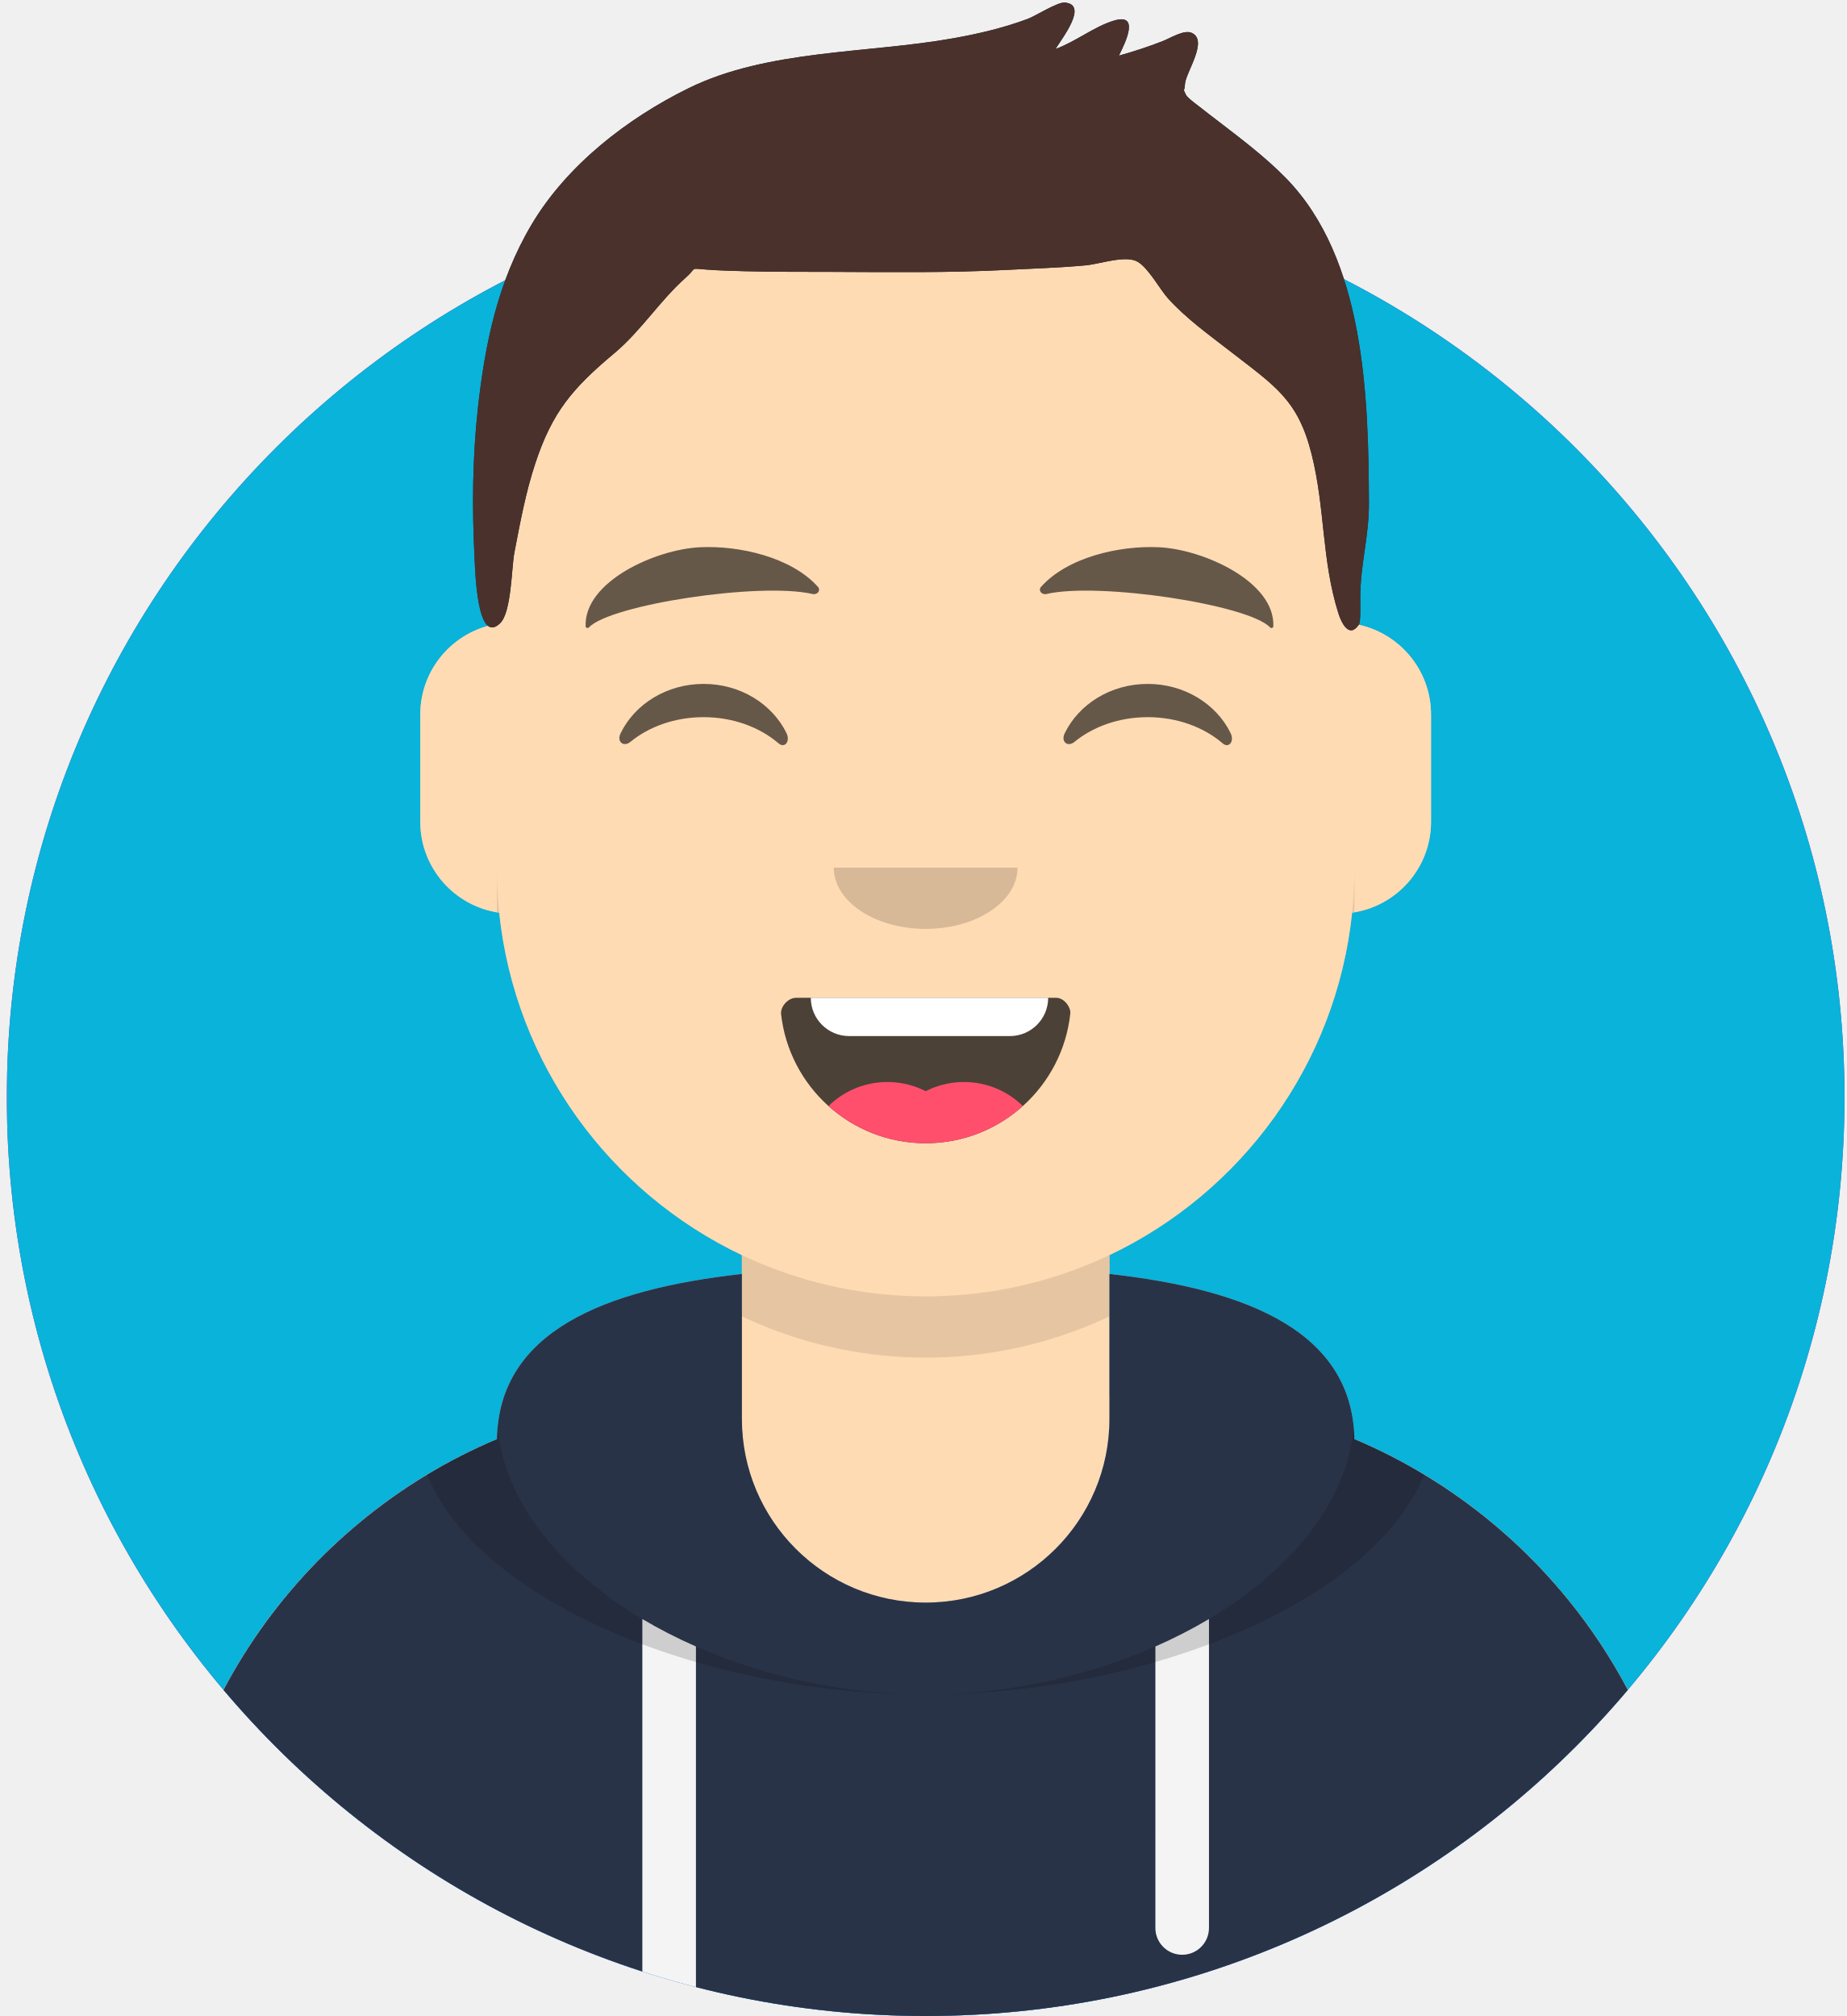
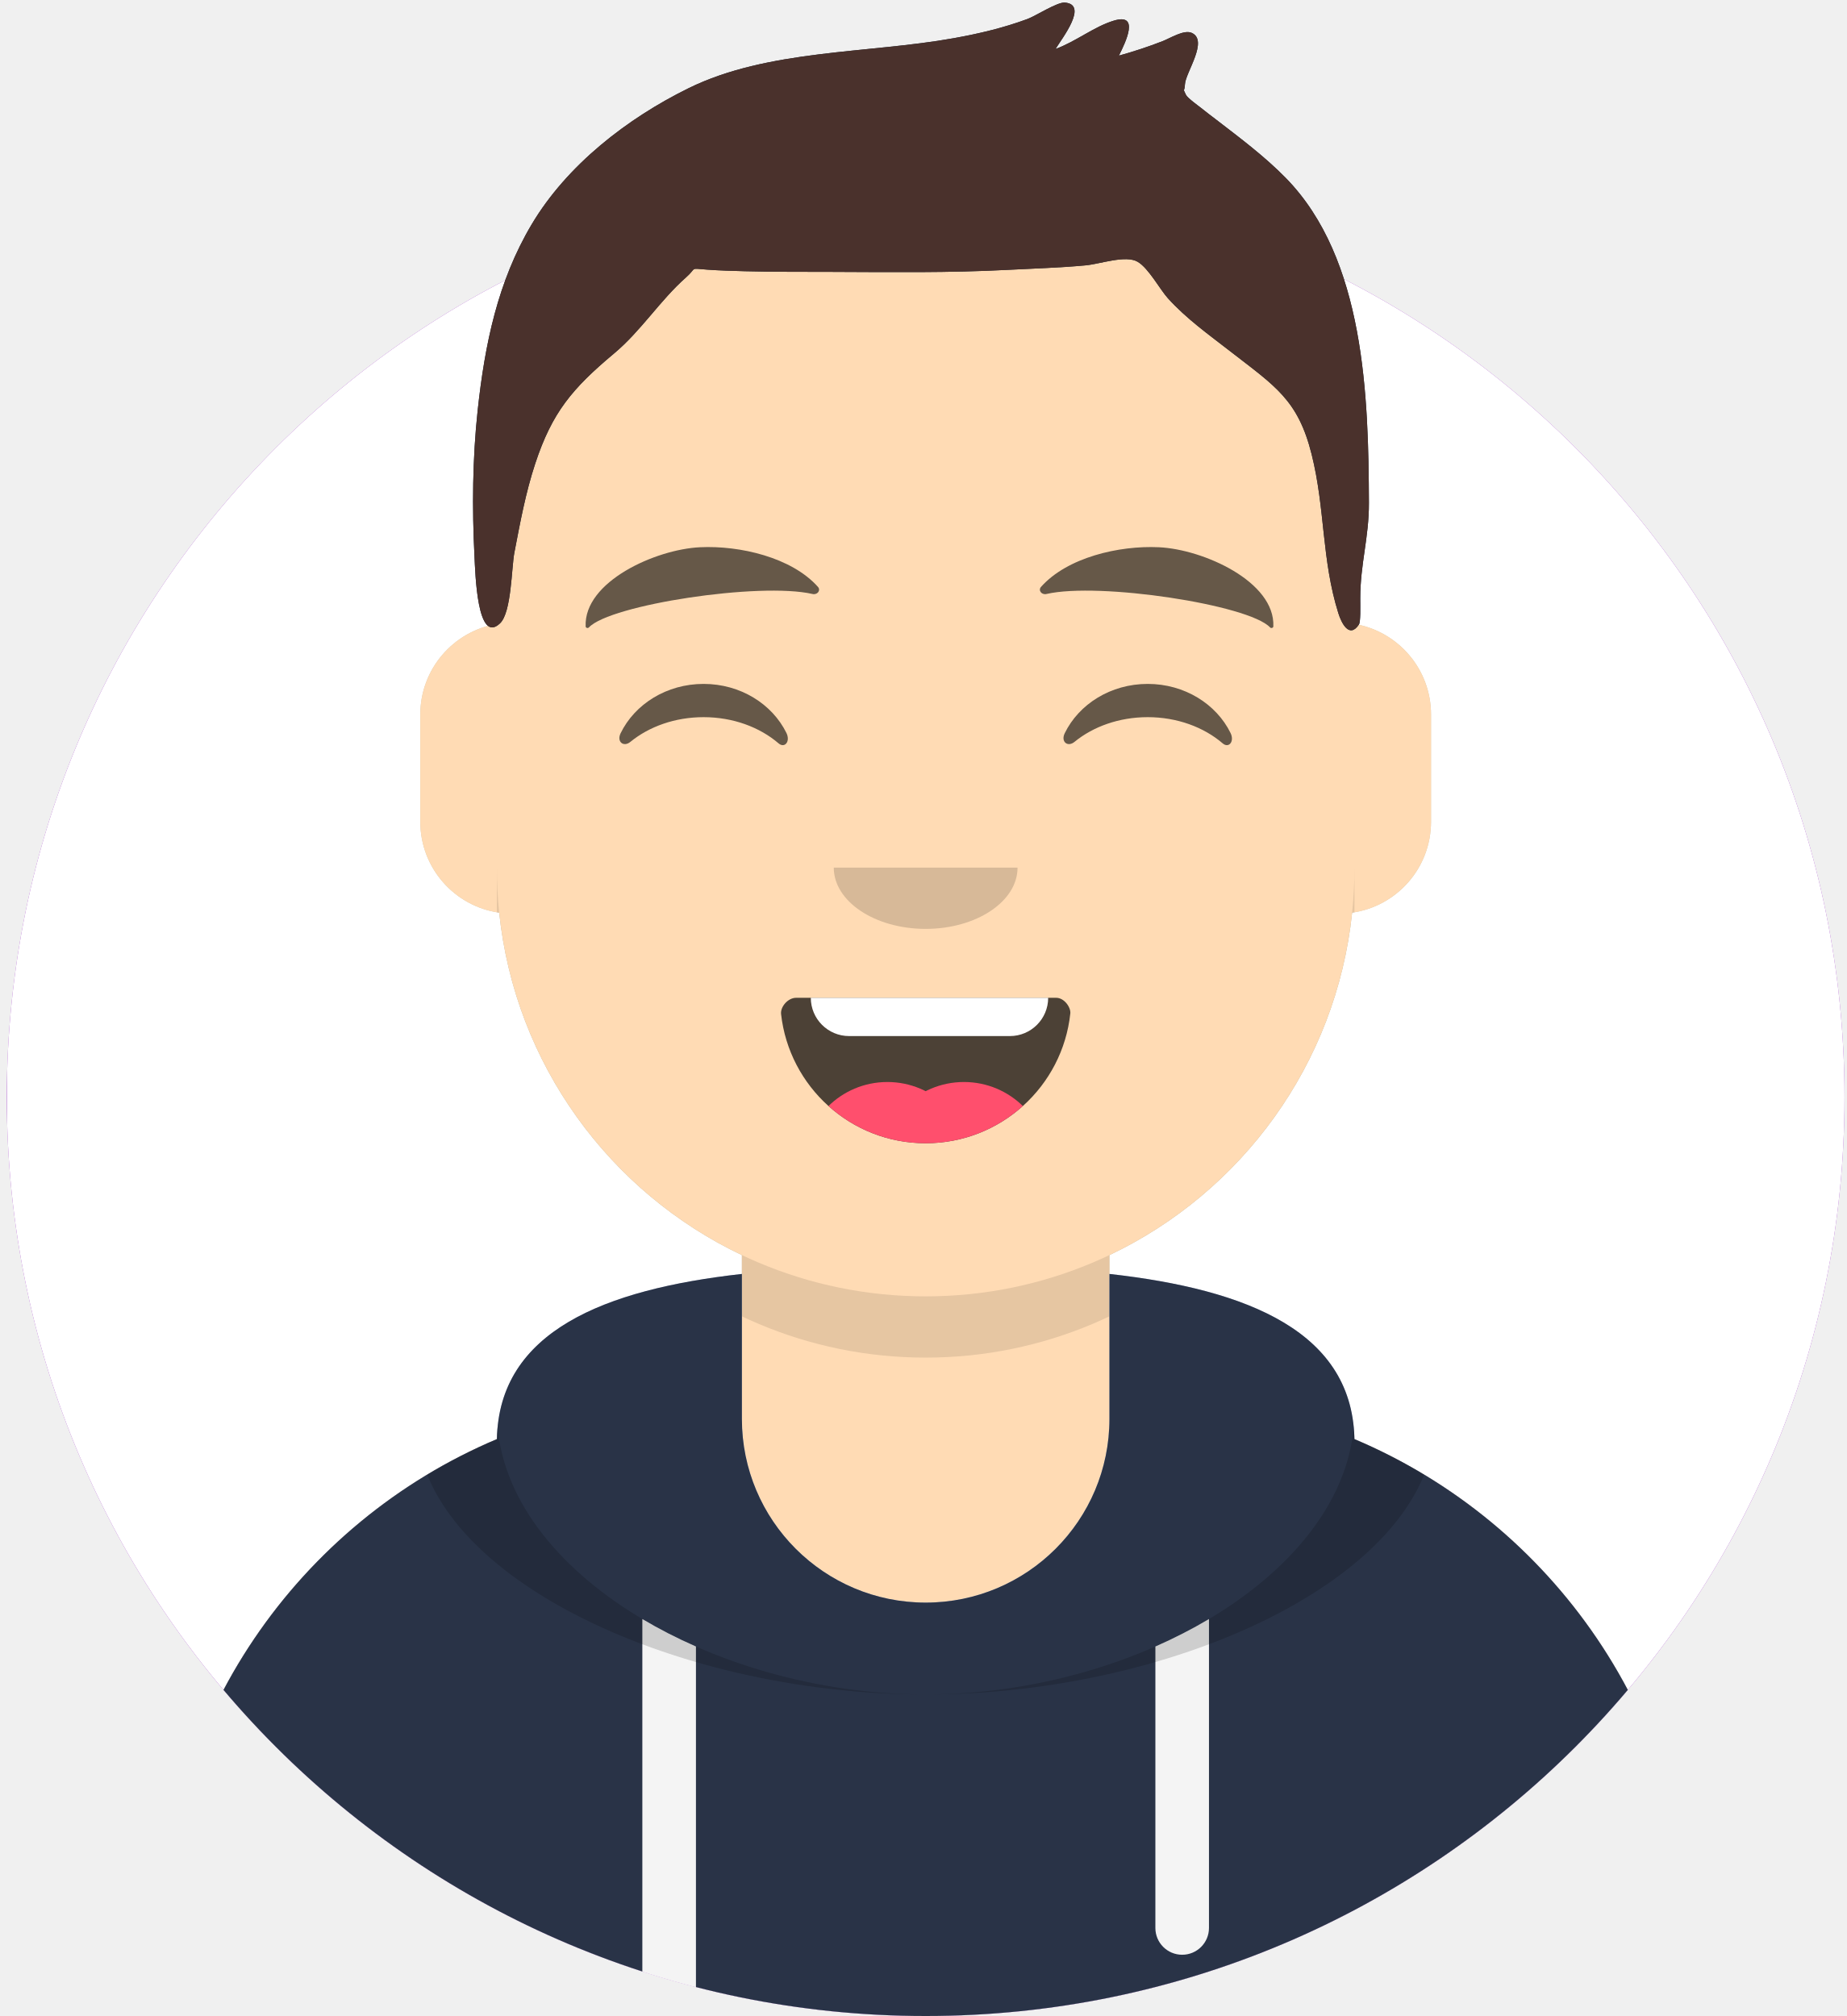
<svg xmlns="http://www.w3.org/2000/svg" xmlns:xlink="http://www.w3.org/1999/xlink" width="217px" height="237px" viewBox="0 0 217 237" version="1.1">
  <defs>
    <circle id="path-1" cx="108" cy="108" r="108" />
    <path d="M-3.19744231e-14,144 L-3.19744231e-14,-1.42108547e-14 L237.6,-1.42108547e-14 L237.6,144 L226.8,144 C226.8,203.647 178.447,252 118.8,252 C59.153,252 10.8,203.647 10.8,144 L10.8,144 L-3.19744231e-14,144 Z" id="path-3" />
    <path d="M90,0 C117.835,-5.11323436e-15 140.4,22.565 140.4,50.4 L140.401,55.949 C145.508,56.807 149.4,61.249 149.4,66.6 L149.4,79.2 C149.4,84.647 145.367,89.152 140.125,89.893 C138.265,107.718 127.114,122.78 111.601,130.149 L111.6,146.7 L115.2,146.7 C150.988,146.7 180,175.712 180,211.5 L180,219.6 L0,219.6 L0,211.5 C-4.38277231e-15,175.712 29.012,146.7 64.8,146.7 L68.4,146.7 L68.4,130.15 C52.886,122.78 41.735,107.718 39.875,89.893 C34.633,89.152 30.6,84.647 30.6,79.2 L30.6,66.6 C30.6,61.249 34.492,56.806 39.6,55.949 L39.6,50.4 C39.6,22.565 62.165,5.11323436e-15 90,0 Z" id="path-5" />
    <path d="M140.401,11.764 C156.691,13.587 169.2,18.597 169.2,31.569 L169.194,31.18 C192.467,41.01 208.8,64.047 208.8,90.9 L208.8,99 L28.8,99 L28.8,90.9 C28.8,64.047 45.133,41.01 68.406,31.18 C68.653,18.496 81.073,13.568 97.2,11.764 L97.2,28.8 C97.2,40.729 106.871,50.4 118.8,50.4 C130.729,50.4 140.4,40.729 140.4,28.8 L140.4,28.8 Z" id="path-7" />
    <path d="M31.606,13.615 C32.558,22.158 39.803,28.8 48.6,28.8 C57.424,28.8 64.687,22.117 65.603,13.536 C65.676,12.845 64.905,11.7 63.938,11.7 C50.534,11.7 40.264,11.7 33.378,11.7 C32.406,11.7 31.511,12.761 31.606,13.615 Z" id="path-9" />
    <rect id="path-11" x="0" y="0" width="237.6" height="252" />
    <path d="M118.135,20.928 C115.651,18.39 112.767,16.236 109.962,14.076 C109.343,13.6 108.715,13.135 108.109,12.641 C107.972,12.528 106.563,11.519 106.394,11.148 C105.988,10.254 106.224,10.95 106.28,9.884 C106.35,8.535 109.1,4.727 107.048,3.854 C106.146,3.47 104.536,4.492 103.67,4.83 C101.977,5.49 100.263,6.054 98.512,6.54 C99.351,4.869 100.95,1.524 97.944,2.419 C95.603,3.116 93.421,4.91 91.068,5.753 C91.847,4.477 94.96,0.523 92.147,0.302 C91.271,0.233 88.724,1.875 87.782,2.226 C84.959,3.275 82.075,3.953 79.111,4.487 C69.033,6.304 57.248,5.786 47.923,10.374 C40.735,13.911 33.636,19.4 29.484,26.389 C25.481,33.125 23.984,40.498 23.146,48.217 C22.532,53.882 22.482,59.738 22.769,65.424 C22.863,67.287 23.073,75.874 25.779,73.273 C27.127,71.978 27.117,66.745 27.457,64.974 C28.133,61.451 28.783,57.911 29.91,54.5 C31.895,48.49 34.238,45.687 39.184,41.547 C42.359,38.89 44.588,35.3 47.625,32.62 C48.99,31.416 47.949,31.542 50.143,31.7 C51.616,31.806 53.097,31.846 54.574,31.885 C57.99,31.974 61.412,31.951 64.829,31.963 C71.711,31.988 78.561,32.085 85.437,31.725 C88.492,31.565 91.556,31.478 94.603,31.195 C96.306,31.038 99.326,29.947 100.728,30.78 C102.01,31.543 103.342,34.034 104.263,35.054 C106.438,37.464 109.032,39.305 111.576,41.282 C116.881,45.403 119.559,46.98 121.17,53.421 C122.775,59.838 122.325,65.791 124.312,72.106 C124.662,73.217 125.586,75.13 126.726,73.415 C126.937,73.096 126.883,71.345 126.883,70.337 C126.883,66.27 127.913,63.218 127.9,59.123 C127.849,46.674 127.447,30.442 118.135,20.928 Z" id="path-13" />
  </defs>
  <g id="Website" stroke="none" stroke-width="1" fill="none" fill-rule="evenodd">
    <g id="mf-avatar" transform="translate(-10, -15)">
      <g id="Circle" transform="translate(10.8, 36)">
        <mask id="mask-2" fill="white">
          <use xlink:href="#path-1" />
        </mask>
        <use id="Circle-Background" fill="#972dc2" xlink:href="#path-1" />
-         <g id="🖍-Circle-Color" mask="url(#mask-2)" fill="#09B3DA">
+         <g id="🖍-Circle-Color" mask="url(#mask-2)" fill="#fff">
          <rect id="🖍Color" x="0" y="0" width="216.445" height="216" />
        </g>
      </g>
      <mask id="mask-4" fill="white">
        <use xlink:href="#path-3" />
      </mask>
      <g id="Mask" />
      <g id="Avataaar" mask="url(#mask-4)">
        <g id="Body" transform="translate(28.8, 32.4)">
          <mask id="mask-6" fill="white">
            <use xlink:href="#path-5" />
          </mask>
          <use fill="#D0C6AC" xlink:href="#path-5" />
          <g id="Skin/👶🏻-05-Pale" mask="url(#mask-6)" fill="#FFDBB4">
            <g transform="translate(-28.8, 0)" id="Color">
              <rect x="0" y="0" width="238.384" height="220.355" />
            </g>
          </g>
          <path d="M39.6,84.6 C39.6,112.435 62.165,135 90,135 C117.835,135 140.4,112.435 140.4,84.6 L140.4,84.6 L140.4,91.8 C140.4,119.635 117.835,142.2 90,142.2 C62.165,142.2 39.6,119.635 39.6,91.8 Z" id="Neck-Shadow" fill-opacity="0.1" fill="#000000" mask="url(#mask-6)" />
        </g>
        <g id="Clothing/Hoodie" transform="translate(0, 153)">
          <mask id="mask-8" fill="white">
            <use xlink:href="#path-7" />
          </mask>
          <use id="Hoodie" fill="#B7C1DB" fill-rule="evenodd" xlink:href="#path-7" />
          <g id="Color/Palette/Slate" mask="url(#mask-8)" fill="#293347" fill-rule="evenodd">
            <rect id="🖍Color" x="0" y="0" width="238.491" height="99" />
          </g>
          <path d="M91.8,55.565 L91.8,99 L85.5,99 L85.499,52.335 C87.483,53.514 89.592,54.594 91.8,55.565 Z M152.101,52.334 L152.1,88.65 C152.1,90.39 150.69,91.8 148.95,91.8 C147.21,91.8 145.8,90.39 145.8,88.65 L145.801,55.565 C148.009,54.594 150.118,53.513 152.101,52.334 Z" id="Straps" fill="#F4F4F4" fill-rule="evenodd" mask="url(#mask-8)" />
          <path d="M155.733,11.451 C169.28,14.013 178.65,19.118 178.65,29.077 C178.65,46.818 148.916,61.2 118.8,61.2 C88.684,61.2 58.95,46.818 58.95,29.077 C58.95,19.118 68.32,14.013 81.867,11.451 C73.689,14.466 68.4,19.534 68.4,27.969 C68.4,46.322 93.439,61.2 118.8,61.2 C144.161,61.2 169.2,46.322 169.2,27.969 C169.2,19.71 164.13,14.679 156.241,11.642 Z" id="Shadow" fill-opacity="0.16" fill="#000000" fill-rule="evenodd" mask="url(#mask-8)" />
        </g>
        <g id="Face" transform="translate(68.4, 73.8)">
          <g id="Mouth/Smile" transform="translate(1.8, 46.8)">
            <mask id="mask-10" fill="white">
              <use xlink:href="#path-9" />
            </mask>
            <use id="Mouth" fill-opacity="0.7" fill="#000000" fill-rule="evenodd" xlink:href="#path-9" />
            <path d="M39.6,1.8 L58.5,1.8 C60.985,1.8 63,3.815 63,6.3 L63,11.7 C63,14.185 60.985,16.2 58.5,16.2 L39.6,16.2 C37.115,16.2 35.1,14.185 35.1,11.7 L35.1,6.3 C35.1,3.815 37.115,1.8 39.6,1.8 Z" id="Teeth" fill="#FFFFFF" fill-rule="evenodd" mask="url(#mask-10)" />
            <g id="Tongue" stroke-width="1" fill-rule="evenodd" mask="url(#mask-10)" fill="#FF4F6D">
              <g transform="translate(34.2, 21.6)">
                <circle cx="9.9" cy="9.9" r="9.9" />
                <circle cx="18.9" cy="9.9" r="9.9" />
              </g>
            </g>
          </g>
          <g id="Nose/Default" transform="translate(25.2, 36)" fill="#000000" fill-opacity="0.16">
            <path d="M14.4,7.2 C14.4,11.176 19.235,14.4 25.2,14.4 L25.2,14.4 C31.165,14.4 36,11.176 36,7.2" id="Nose" />
          </g>
          <g id="Eyes/Happy-😁" transform="translate(0, 7.2)" fill="#000000" fill-opacity="0.6">
            <path d="M14.544,20.203 C16.206,16.784 19.948,14.4 24.298,14.4 C28.632,14.4 32.363,16.767 34.034,20.166 C34.53,21.176 33.824,22.003 33.112,21.39 C30.906,19.494 27.773,18.309 24.298,18.309 C20.931,18.309 17.886,19.421 15.694,21.214 C14.892,21.87 14.058,21.203 14.544,20.203 Z" id="Squint" />
            <path d="M66.744,20.203 C68.406,16.784 72.148,14.4 76.498,14.4 C80.832,14.4 84.563,16.767 86.234,20.166 C86.73,21.176 86.024,22.003 85.312,21.39 C83.106,19.494 79.973,18.309 76.498,18.309 C73.131,18.309 70.086,19.421 67.894,21.214 C67.092,21.87 66.258,21.203 66.744,20.203 Z" id="Squint" />
          </g>
          <g id="Eyebrow/Natural/Default-Natural" fill="#000000" fill-opacity="0.6">
            <path d="M23.435,5.589 C18.25,6.285 10.164,10.805 10.84,16.036 C10.862,16.207 11.121,16.261 11.233,16.118 C13.471,13.248 30.774,9.033 37.075,9.913 C37.652,9.994 38.032,9.399 37.639,9.027 C34.269,5.845 28.08,4.961 23.435,5.589" id="Eyebrow" transform="translate(24.3, 10.8) rotate(5) translate(-24.3, -10.8) " />
            <path d="M76.535,5.589 C71.35,6.285 63.264,10.805 63.94,16.036 C63.962,16.207 64.221,16.261 64.333,16.118 C66.571,13.248 83.874,9.033 90.175,9.913 C90.752,9.994 91.132,9.399 90.739,9.027 C87.369,5.845 81.18,4.961 76.535,5.589" id="Eyebrow" transform="translate(77.4, 10.8) scale(-1, 1) rotate(5) translate(-77.4, -10.8) " />
          </g>
        </g>
        <g id="Top">
          <mask id="mask-12" fill="white">
            <use xlink:href="#path-11" />
          </mask>
          <g id="Mask" />
          <g mask="url(#mask-12)">
            <g transform="translate(43, 15)">
              <mask id="mask-14" fill="white">
                <use xlink:href="#path-13" />
              </mask>
              <use id="Short-Hair" stroke="none" fill="#1F3140" fill-rule="evenodd" xlink:href="#path-13" />
              <g id="Color/Hair/Brown-Dark" stroke="none" fill="none" mask="url(#mask-14)" fill-rule="evenodd">
                <g transform="translate(-43.1, -15)" fill="#4A312C" id="Color">
                  <rect x="0" y="0" width="239.107" height="252.406" />
                </g>
              </g>
            </g>
          </g>
        </g>
      </g>
    </g>
  </g>
</svg>
